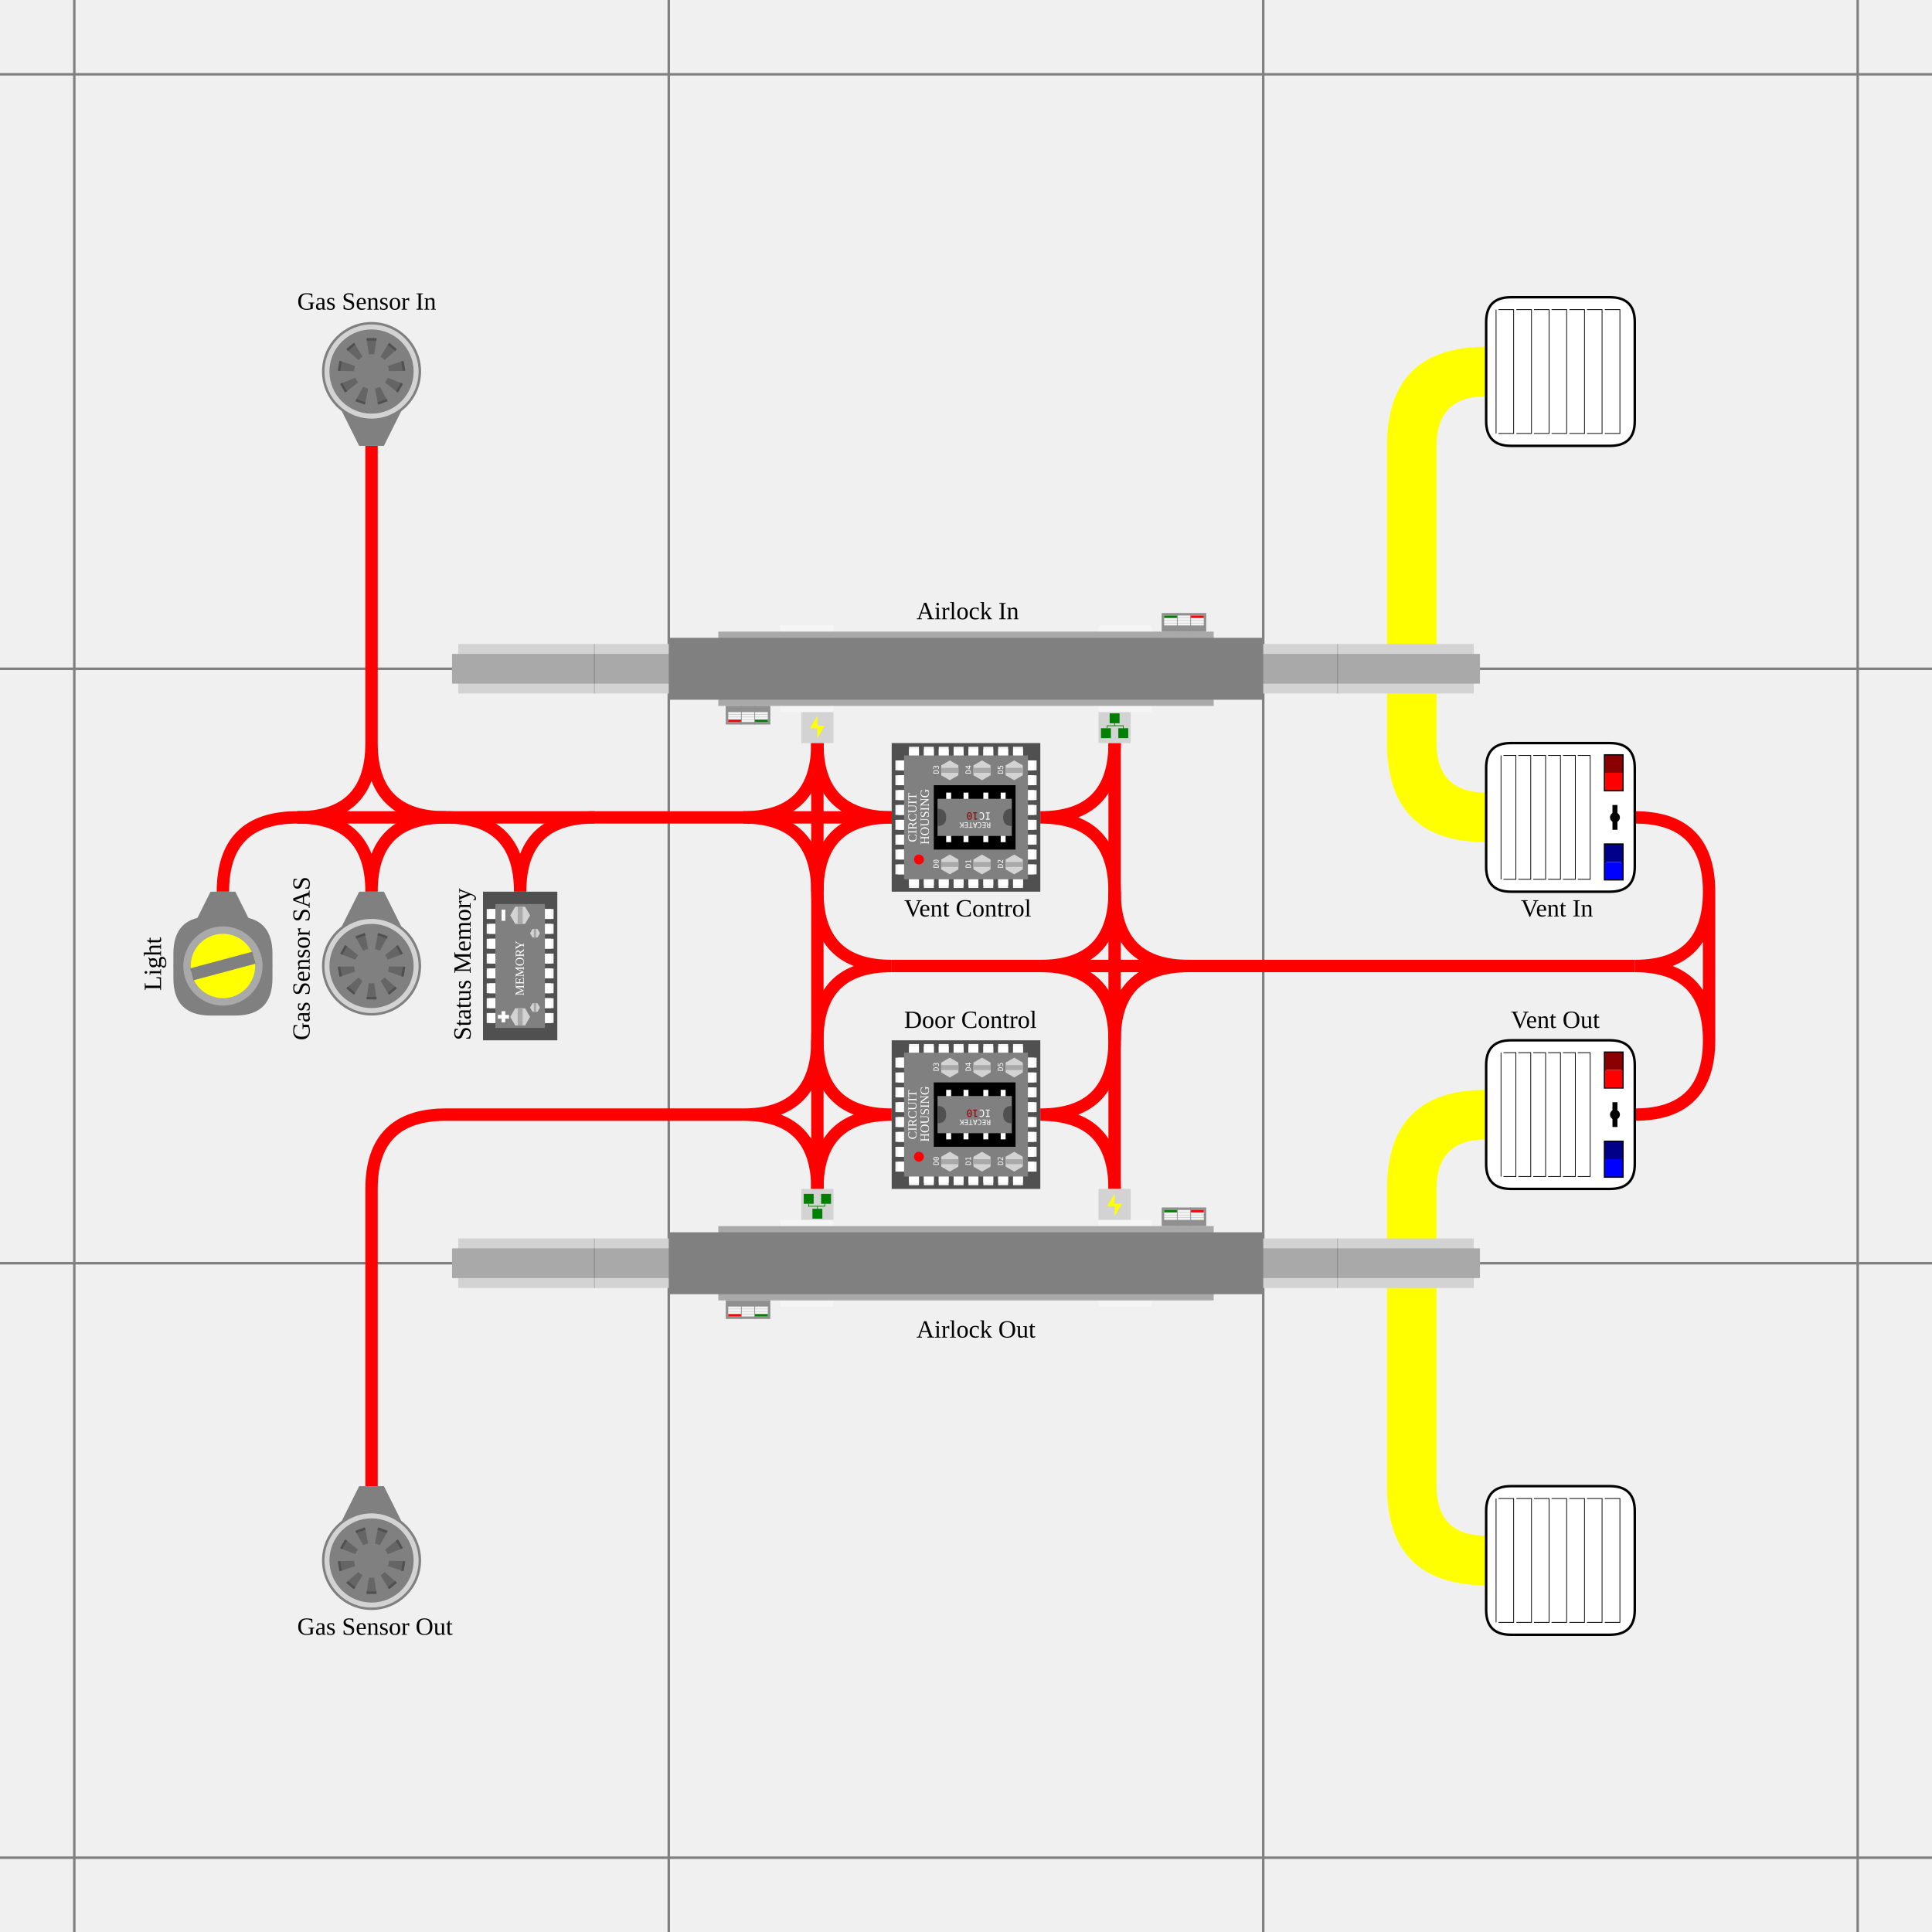
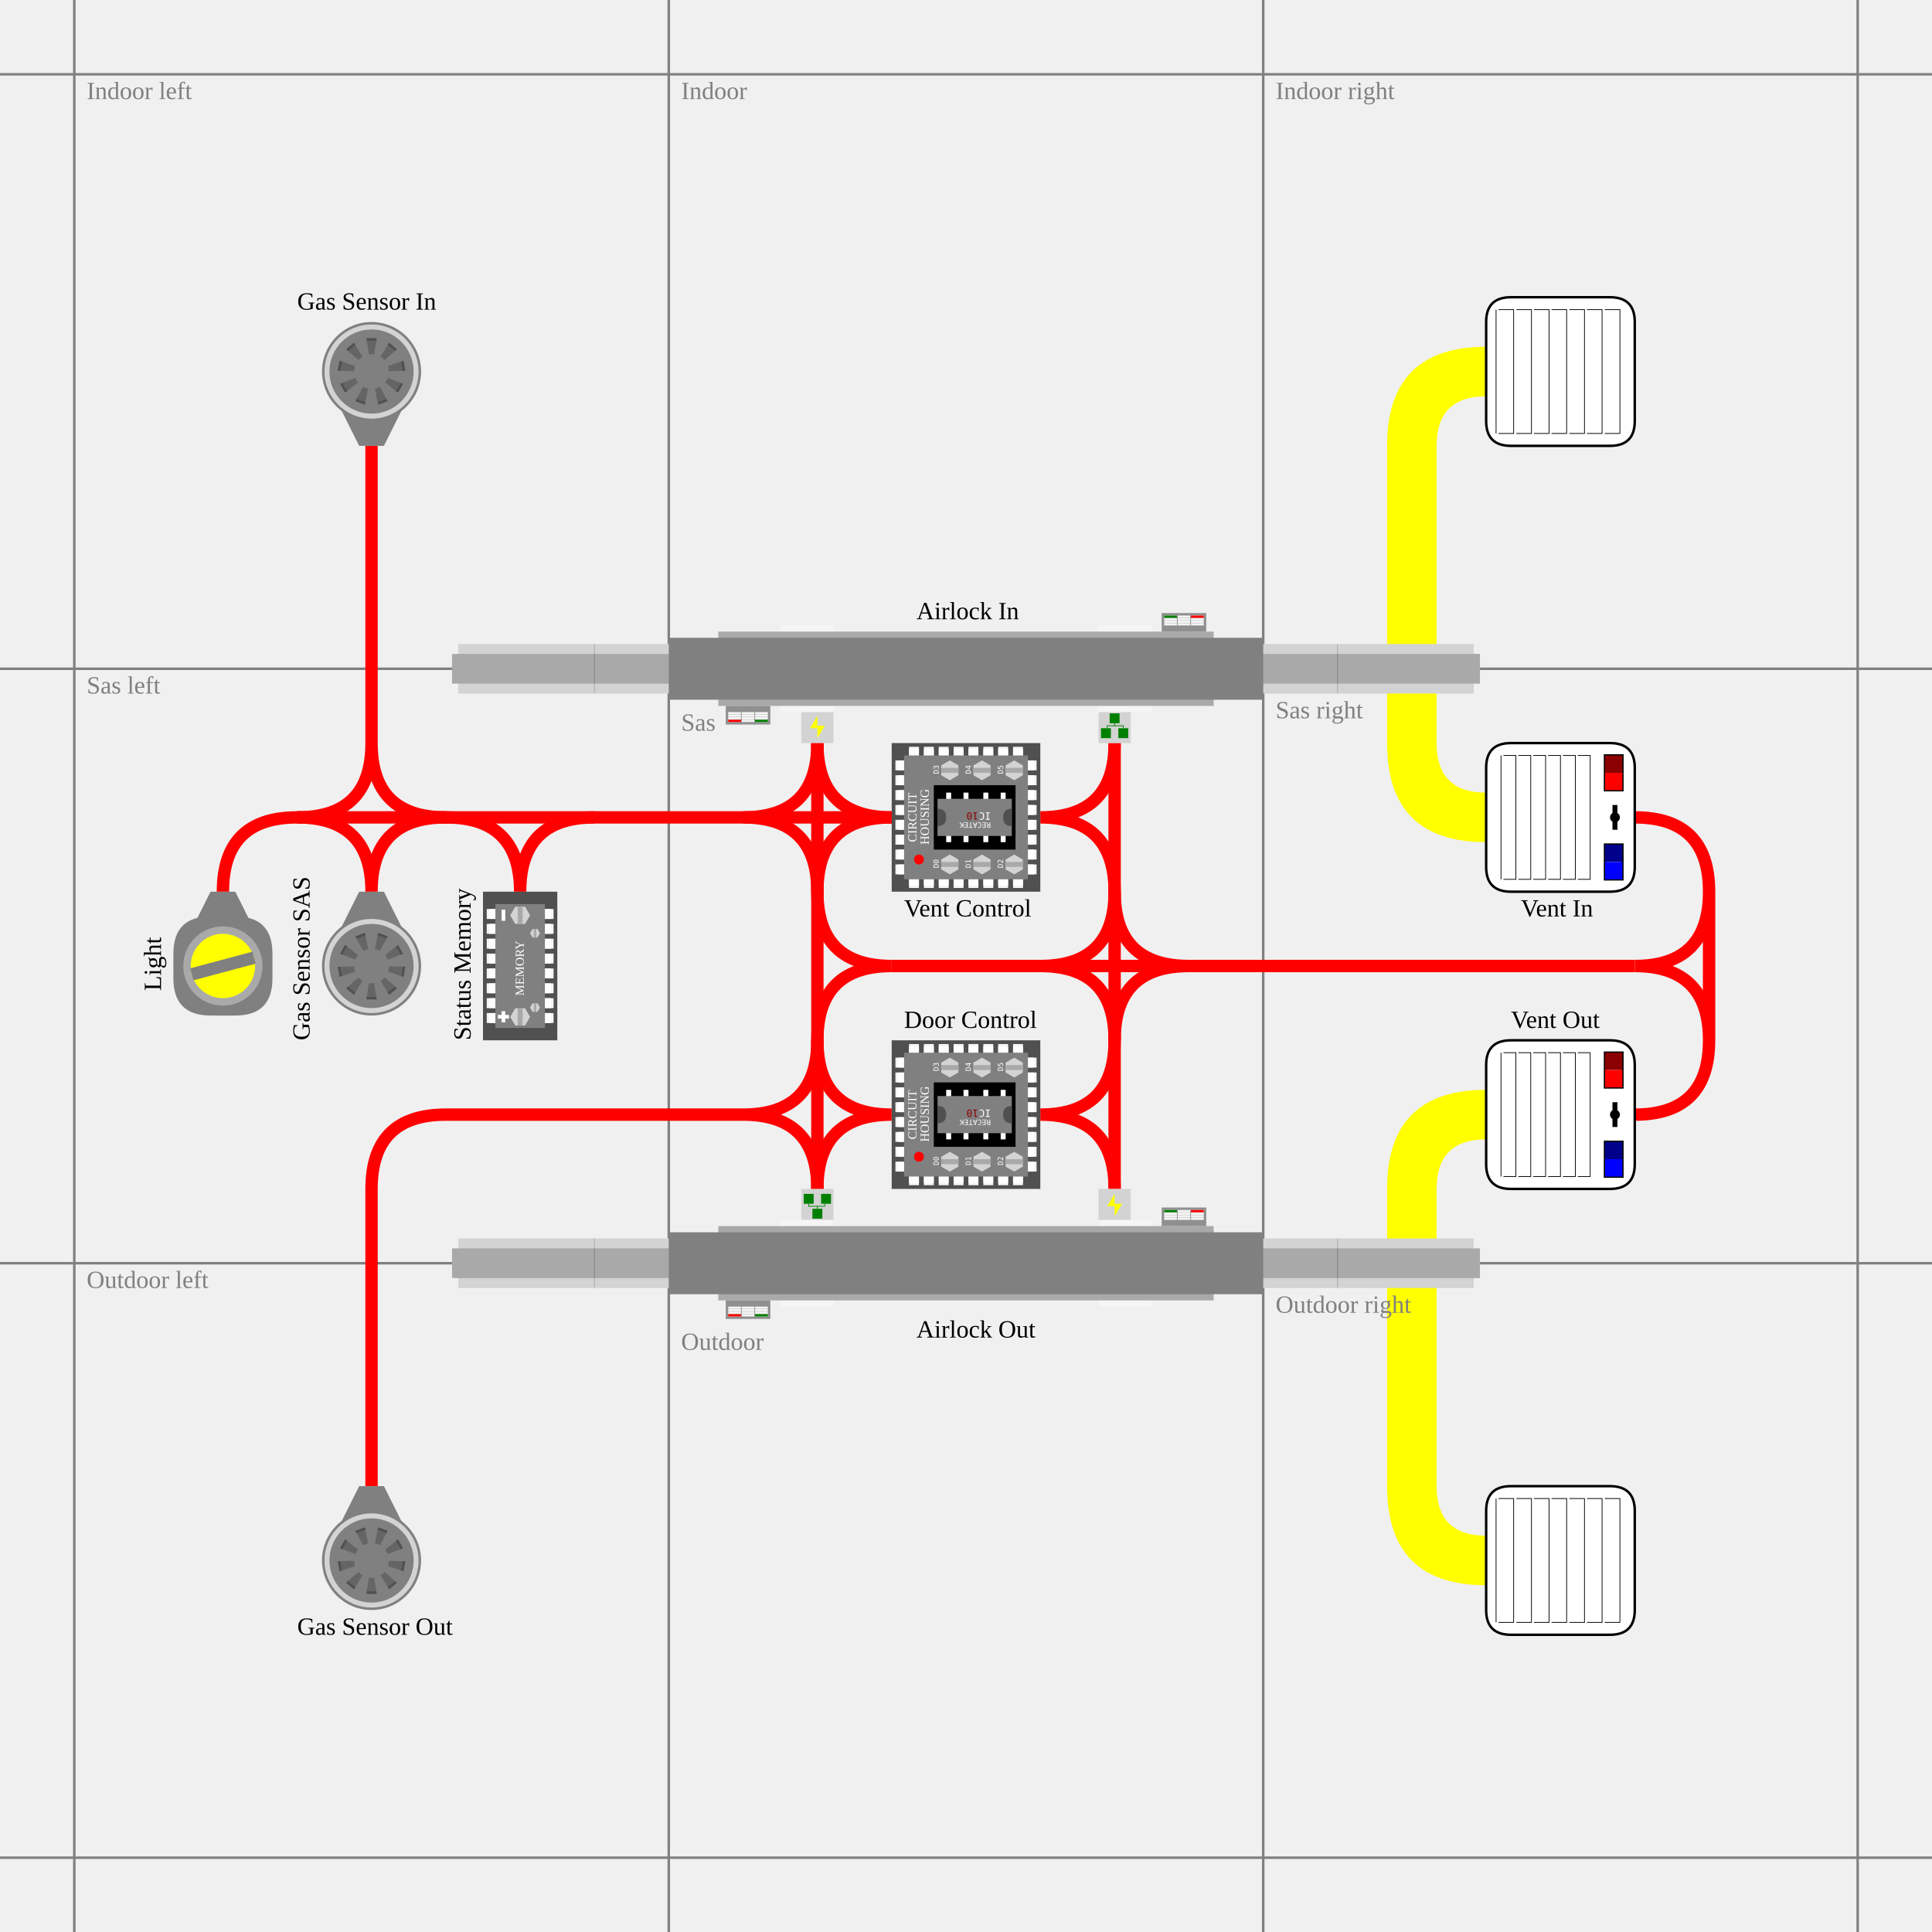
<svg xmlns="http://www.w3.org/2000/svg" version="1.1" width="780" height="780">
  <line x1="0" y1="30" x2="780" y2="30" stroke="grey" />
  <line x1="0" y1="270" x2="780" y2="270" stroke="grey" />
  <line x1="0" y1="510" x2="780" y2="510" stroke="grey" />
  <line x1="0" y1="750" x2="780" y2="750" stroke="grey" />
  <line x1="30" y1="0" x2="30" y2="780" stroke="grey" />
  <line x1="270" y1="0" x2="270" y2="780" stroke="grey" />
  <line x1="510" y1="0" x2="510" y2="780" stroke="grey" />
  <line x1="750" y1="0" x2="750" y2="780" stroke="grey" />
  <defs>
    <g id="ActiveVent">
      <path d="M 10 0 H 50 Q 60 0 60 10 V 50 Q 60 60 50 60 H 10 Q 0 60 0 50 V 10 Q 0 0 10 0" stroke="black" stroke-width="1" fill="white" />
      <rect width="14" height="7" x="5" y="5" stroke="black" fill="transparent" />
      <rect width="7" height="7" x="5" y="5" fill="darkred" />
      <rect width="7" height="7" x="12" y="5" fill="red" />
      <rect width="14" height="7" x="41" y="5" stroke="black" fill="transparent" />
      <rect width="7" height="7" x="41" y="5" fill="darkblue" />
      <rect width="7" height="7" x="48" y="5" fill="blue" />
      <line x1="25" y1="8" x2="35" y2="8" stroke="black" stroke-width="2" />
      <circle cx="30" cy="8" r="2" fill="black" />
      <path d="M 5 23 v -5 h 50 v 5" stroke="black" stroke-width="0.3" fill="transparent" />
      <path d="M 5 29 v -5 h 50 v 5" stroke="black" stroke-width="0.3" fill="transparent" />
      <path d="M 5 35 v -5 h 50 v 5" stroke="black" stroke-width="0.3" fill="transparent" />
      <path d="M 5 41 v -5 h 50 v 5" stroke="black" stroke-width="0.3" fill="transparent" />
      <path d="M 5 47 v -5 h 50 v 5" stroke="black" stroke-width="0.3" fill="transparent" />
      <path d="M 5 53 v -5 h 50 v 5" stroke="black" stroke-width="0.3" fill="transparent" />
      <path d="M 5 54 H 55" stroke="black" stroke-width="0.3" fill="transparent" />
    </g>
    <g id="GasSensor">
      <path d="M 10 30 L 25 60 L 35 60 L 50 30" fill="grey" />
      <circle cx="30" cy="30" r="20" fill="grey" />
      <circle cx="30" cy="30" r="19" fill="lightgrey" />
      <circle cx="30" cy="30" r="17" fill="grey" />
      <path d="M 28 17 L 30 30 L 32 17" transform="rotate(0 30,30)" fill="#656565" />
      <path d="M 28 17 L 30 30 L 32 17" transform="rotate(40 30,30)" fill="#656565" />
      <path d="M 28 17 L 30 30 L 32 17" transform="rotate(80 30,30)" fill="#656565" />
      <path d="M 28 17 L 30 30 L 32 17" transform="rotate(120 30,30)" fill="#656565" />
      <path d="M 28 17 L 30 30 L 32 17" transform="rotate(160 30,30)" fill="#656565" />
      <path d="M 28 17 L 30 30 L 32 17" transform="rotate(200 30,30)" fill="#656565" />
      <path d="M 28 17 L 30 30 L 32 17" transform="rotate(240 30,30)" fill="#656565" />
      <path d="M 28 17 L 30 30 L 32 17" transform="rotate(280 30,30)" fill="#656565" />
      <path d="M 28 17 L 30 30 L 32 17" transform="rotate(320 30,30)" fill="#656565" />
      <line x1="28" y1="17" x2="32" y2="17" transform="rotate(0 30,30)" stroke="#505050" />
      <line x1="28" y1="17" x2="32" y2="17" transform="rotate(40 30,30)" stroke="#505050" />
      <line x1="28" y1="17" x2="32" y2="17" transform="rotate(80 30,30)" stroke="#505050" />
      <line x1="28" y1="17" x2="32" y2="17" transform="rotate(120 30,30)" stroke="#505050" />
      <line x1="28" y1="17" x2="32" y2="17" transform="rotate(160 30,30)" stroke="#505050" />
      <line x1="28" y1="17" x2="32" y2="17" transform="rotate(200 30,30)" stroke="#505050" />
      <line x1="28" y1="17" x2="32" y2="17" transform="rotate(240 30,30)" stroke="#505050" />
      <line x1="28" y1="17" x2="32" y2="17" transform="rotate(280 30,30)" stroke="#505050" />
      <line x1="28" y1="17" x2="32" y2="17" transform="rotate(320 30,30)" stroke="#505050" />
      <circle cx="30" cy="30" r="7" fill="grey" />
    </g>
    <g id="ICHousing">
      <rect width="60" height="60" x="0" y="0" fill="#505050" />
      <rect width="4" height="57" x="7" y="1.5" fill="whitesmoke" />
      <rect width="4" height="57" x="13" y="1.5" fill="whitesmoke" />
      <rect width="4" height="57" x="19" y="1.5" fill="whitesmoke" />
      <rect width="4" height="57" x="25" y="1.5" fill="whitesmoke" />
      <rect width="4" height="57" x="31" y="1.5" fill="whitesmoke" />
      <rect width="4" height="57" x="37" y="1.5" fill="whitesmoke" />
      <rect width="4" height="57" x="43" y="1.5" fill="whitesmoke" />
      <rect width="4" height="57" x="49" y="1.5" fill="whitesmoke" />
      <rect width="4" height="55" x="7" y="2.5" fill="white" />
      <rect width="4" height="55" x="13" y="2.5" fill="white" />
      <rect width="4" height="55" x="19" y="2.5" fill="white" />
      <rect width="4" height="55" x="25" y="2.5" fill="white" />
      <rect width="4" height="55" x="31" y="2.5" fill="white" />
      <rect width="4" height="55" x="37" y="2.5" fill="white" />
      <rect width="4" height="55" x="43" y="2.5" fill="white" />
      <rect width="4" height="55" x="49" y="2.5" fill="white" />
      <rect width="57" height="4" x="1.5" y="7" fill="whitesmoke" />
      <rect width="57" height="4" x="1.5" y="13" fill="whitesmoke" />
      <rect width="57" height="4" x="1.5" y="19" fill="whitesmoke" />
      <rect width="57" height="4" x="1.5" y="25" fill="whitesmoke" />
      <rect width="57" height="4" x="1.5" y="31" fill="whitesmoke" />
      <rect width="57" height="4" x="1.5" y="37" fill="whitesmoke" />
      <rect width="57" height="4" x="1.5" y="43" fill="whitesmoke" />
      <rect width="57" height="4" x="1.5" y="49" fill="whitesmoke" />
      <rect width="55" height="4" x="2.5" y="7" fill="white" />
      <rect width="55" height="4" x="2.5" y="13" fill="white" />
      <rect width="55" height="4" x="2.5" y="19" fill="white" />
      <rect width="55" height="4" x="2.5" y="25" fill="white" />
      <rect width="55" height="4" x="2.5" y="31" fill="white" />
      <rect width="55" height="4" x="2.5" y="37" fill="white" />
      <rect width="55" height="4" x="2.5" y="43" fill="white" />
      <rect width="55" height="4" x="2.5" y="49" fill="white" />
      <rect width="50" height="50" x="5" y="5" fill="grey" />
      <circle cx="13" cy="11" r="2" fill="red" />
      <text x="20" y="10" font-size="5" fill="white">CIRCUIT</text>
      <text x="19" y="15" font-size="5" fill="white">HOUSING</text>
      <path d="M 9 20 l 4 0 l 2 3.46 l -2 3.46 l -4 0 l -2 -3.46 l 2 -3.46" fill="lightgrey" />
      <rect width="2" height="7" x="10" y="20" fill="darkgrey" />
      <text x="9.5" y="19" font-size="3" fill="white" font-family="monospace">D0</text>
      <path d="M 9 33 l 4 0 l 2 3.46 l -2 3.46 l -4 0 l -2 -3.46 l 2 -3.46" fill="lightgrey" />
      <rect width="2" height="7" x="10" y="33" fill="darkgrey" />
      <text x="9.5" y="32" font-size="3" fill="white" font-family="monospace">D1</text>
      <path d="M 9 46 l 4 0 l 2 3.46 l -2 3.46 l -4 0 l -2 -3.46 l 2 -3.46" fill="lightgrey" />
      <rect width="2" height="7" x="10" y="46" fill="darkgrey" />
      <text x="9.5" y="45" font-size="3" fill="white" font-family="monospace">D2</text>
      <path d="M 47 20 l 4 0 l 2 3.46 l -2 3.46 l -4 0 l -2 -3.46 l 2 -3.46" fill="lightgrey" />
      <rect width="2" height="7" x="48" y="20" fill="darkgrey" />
      <text x="47.5" y="19" font-size="3" fill="white" font-family="monospace">D3</text>
      <path d="M 47 33 l 4 0 l 2 3.46 l -2 3.46 l -4 0 l -2 -3.46 l 2 -3.46" fill="lightgrey" />
      <rect width="2" height="7" x="48" y="33" fill="darkgrey" />
      <text x="47.5" y="32" font-size="3" fill="white" font-family="monospace">D4</text>
      <path d="M 47 46 l 4 0 l 2 3.46 l -2 3.46 l -4 0 l -2 -3.46 l 2 -3.46" fill="lightgrey" />
      <rect width="2" height="7" x="48" y="46" fill="darkgrey" />
      <text x="47.5" y="45" font-size="3" fill="white" font-family="monospace">D5</text>
      <rect width="26" height="33" x="17" y="17" fill="black" />
      <rect width="20" height="2" x="20" y="22" fill="white" />
      <rect width="20" height="2" x="20" y="29" fill="white" />
      <rect width="20" height="2" x="20" y="37" fill="white" />
      <rect width="20" height="2" x="20" y="44" fill="white" />
      <rect width="15" height="30" x="22.5" y="18.5" fill="grey" />
      <path d="M 26.5 18.5 q 0 3.5 3.5 3.5 q 3.5 0 3.5 -3.5" fill="#505050" />
      <path d="M 26.5 48.5 q 0 -3.5 3.5 -3.5 q 3.5 0 3.5 3.5" fill="#505050" />
      <text x="28" y="40" transform="rotate(-90 28,40)" font-size="3" fill="white" font-family="monospace">RECATEK</text>
      <text x="32" y="40" transform="rotate(-90 32,40)" font-size="4" fill="white" font-family="monospace">IC</text>
      <text x="32" y="35" transform="rotate(-90 32,35)" font-size="4" fill="darkred" font-family="monospace">10</text>
    </g>
    <g id="Memory">
      <rect width="60" height="30" x="0" y="15" fill="#505050" />
      <rect width="4" height="27" x="7" y="16.5" fill="whitesmoke" />
      <rect width="4" height="27" x="13" y="16.5" fill="whitesmoke" />
      <rect width="4" height="27" x="19" y="16.5" fill="whitesmoke" />
      <rect width="4" height="27" x="25" y="16.5" fill="whitesmoke" />
      <rect width="4" height="27" x="31" y="16.5" fill="whitesmoke" />
      <rect width="4" height="27" x="37" y="16.5" fill="whitesmoke" />
      <rect width="4" height="27" x="43" y="16.5" fill="whitesmoke" />
      <rect width="4" height="27" x="49" y="16.5" fill="whitesmoke" />
      <rect width="4" height="25" x="7" y="17.5" fill="white" />
      <rect width="4" height="25" x="13" y="17.5" fill="white" />
      <rect width="4" height="25" x="19" y="17.5" fill="white" />
      <rect width="4" height="25" x="25" y="17.5" fill="white" />
      <rect width="4" height="25" x="31" y="17.5" fill="white" />
      <rect width="4" height="25" x="37" y="17.5" fill="white" />
      <rect width="4" height="25" x="43" y="17.5" fill="white" />
      <rect width="4" height="25" x="49" y="17.5" fill="white" />
      <rect width="50" height="20" x="5" y="20" fill="grey" />
      <text x="18" y="31.5" font-size="5" fill="white">MEMORY</text>
      <rect width="1.5" height="4.5" x="8.75" y="21" fill="white" />
      <rect width="4.5" height="1.5" x="7.25" y="22.5" fill="white" />
      <rect width="4.5" height="1.5" x="48.25" y="22.5" fill="white" />
      <path d="M 6 28 l 3.46 -2 l 3.46 2 l 0 4 l -3.46 2 l -3.46 -2 l 0 -4" fill="lightgrey" />
      <rect width="7" height="2" x="6" y="29" fill="darkgrey" />
      <path d="M 47 28 l 3.46 -2 l 3.46 2 l 0 4 l -3.46 2 l -3.46 -2 l 0 -4" fill="lightgrey" />
      <rect width="7" height="2" x="47" y="29" fill="darkgrey" />
      <path d="M 11.5 35 l 1.73 -1 l 1.73 1 l 0 2 l -1.73 1 l -1.73 -1 l 0 -2" fill="lightgrey" />
      <rect width="3.5" height="1" x="11.5" y="35.5" fill="darkgrey" />
      <path d="M 41.5 35 l 1.73 -1 l 1.73 1 l 0 2 l -1.73 1 l -1.73 -1 l 0 -2" fill="lightgrey" />
      <rect width="3.5" height="1" x="41.5" y="35.5" fill="darkgrey" />
    </g>
    <g id="FlashingLight">
      <path d="M 10 30 L 25 60 L 35 60 L 50 30" fill="grey" />
      <path d="M 30 10 l 5 0 q 15 0 15 15 l 0 10 q 0 15 -15 15 l -10 0 q -15 0 -15 -15 l 0 -10 q 0 -15 15 -15 l 5 0" fill="grey" />
      <circle cx="30" cy="30" r="16" fill="darkgrey" />
      <circle cx="30" cy="30" r="13" fill="yellow" />
      <rect width="26" height="5" x="17" y="27.5" transform="rotate(-15 30,30)" fill="grey" />
    </g>
    <g id="PassiveVent">
      <path d="M 10 0 H 50 Q 60 0 60 10 V 50 Q 60 60 50 60 H 10 Q 0 60 0 50 V 10 Q 0 0 10 0" stroke="black" stroke-width="1" fill="white" />
      <path d="M 5 12.1 v -6.1 h 50 v 6.1" stroke="black" stroke-width="0.3" fill="transparent" />
      <path d="M 5 19.3 v -6.1 h 50 v 6.1" stroke="black" stroke-width="0.3" fill="transparent" />
      <path d="M 5 26.4 v -6.1 h 50 v 6.1" stroke="black" stroke-width="0.3" fill="transparent" />
      <path d="M 5 33.6 v -6.1 h 50 v 6.1" stroke="black" stroke-width="0.3" fill="transparent" />
      <path d="M 5 40.7 v -6.1 h 50 v 6.1" stroke="black" stroke-width="0.3" fill="transparent" />
      <path d="M 5 47.8 v -6.1 h 50 v 6.1" stroke="black" stroke-width="0.3" fill="transparent" />
      <path d="M 5 55 v -6.1 h 50 v 6.1" stroke="black" stroke-width="0.3" fill="transparent" />
      <path d="M 5 56 H 55" stroke="black" stroke-width="0.3" fill="transparent" />
    </g>
    <g id="Airlock">
      <defs>
        <g id="Pad">
          <rect width="18" height="7.5" x="0" y="0" fill="#909090" />
          <rect width="16" height="4" x="1" y="2.5" fill="whitesmoke" />
          <rect width="5.3" height="1" x="1" y="5.5" fill="red" />
          <rect width="5.3" height="1" x="11.7" y="5.5" fill="green" />
          <line x1="6.3" y1="0" x2="6.3" y2="7.5" stroke-width="0.3" stroke="#909090" />
          <line x1="11.7" y1="0" x2="11.7" y2="7.5" stroke-width="0.3" stroke="#909090" />
          <line x1="0" y1="3.5" x2="18" y2="3.5" stroke-width="0.1" stroke="#909090" />
          <line x1="0" y1="4.5" x2="18" y2="4.5" stroke-width="0.1" stroke="#909090" />
          <line x1="0" y1="5.5" x2="18" y2="5.5" stroke-width="0.1" stroke="#909090" />
        </g>
      </defs>
      <rect width="13" height="13" x="143.5" y="0" fill="lightgrey" />
      <rect width="13" height="13" x="263.5" y="0" fill="lightgrey" />
      <path d="M 270 2 l -3 5 h 3 v 4 l 3 -5 h -3 v -4" fill="yellow" />
      <rect width="4" height="4" x="144.5" y="2" fill="green" />
      <rect width="4" height="4" x="151.5" y="2" fill="green" />
      <rect width="4" height="4" x="148" y="8" fill="green" />
      <path d="M 146.5 6 v 1 h 6.5 v -1 M 150 8 v -1" stroke-width="0.3" stroke="green" fill="transparent" />
      <rect width="21.5" height="35" x="135" y="12.5" fill="whitesmoke" />
      <rect width="21.5" height="35" x="263.5" y="12.5" fill="whitesmoke" />
      <rect width="200" height="30" x="110" y="15" fill="darkgrey" />
      <use href="#Pad" transform="rotate(0 122,45)" x="113" y="45" />
      <use href="#Pad" transform="rotate(180 298,15)" x="289" y="15" />
      <rect width="410" height="20" x="5" y="20" fill="lightgrey" />
      <line x1="60" y1="20" x2="60" y2="40" stroke-width="0.3" stroke="darkgrey" />
      <line x1="360" y1="20" x2="360" y2="40" stroke-width="0.3" stroke="darkgrey" />
      <rect width="415" height="12" x="2.5" y="24" fill="darkgrey" />
      <line x1="60" y1="24" x2="60" y2="36" stroke-width="0.3" stroke="#808080" />
      <line x1="360" y1="24" x2="360" y2="36" stroke-width="0.3" stroke="#808080" />
      <rect width="240" height="25" x="90" y="17.5" fill="grey" />
    </g>
  </defs>
  <g stroke="red" stroke-width="5" fill="transparent">
    <path d="M 90 360 q 0 -30 30 -30 q 30 0 30 30 q 0 -30 30 -30 q 30 0 30 30 q 0 -30 30 -30" />
    <path d="M 330 300 q 0 30 -30 30 q 30 0 30 30" />
    <path d="M 120 330 h 240" />
    <path d="M 330 300 v 180 M 450 300 v 180 M 360 390 h 300" />
    <path d="M 450 360 q 0 30 30 30 q -30 0 -30 30" />
    <path d="M 330 300 q 0 30 30 30 q -30 0 -30 30 q 0 30 30 30 q -30 0 -30 30 q 0 30 30 30 q -30 0 -30 30" />
    <path d="M 450 300 q 0 30 -30 30 q 30 0 30 30 q 0 30 -30 30 q 30 0 30 30 q 0 30 -30 30 q 30 0 30 30" />
    <path d="M 660 330 q 30 0 30 30 q 0 30 -30 30 q 30 0 30 30 q 0 30 -30 30 M 690 360 v 60" />
    <path d="M 150 180 v 120 q 0 30 30 30 m -30 -30 q 0 30 -30 30" />
    <path d="M 150 600 v -120 q 0 -30 30 -30 h 120 q 30 0 30 -30 m -30 30 q 30 0 30 30" />
  </g>
  <path d="M 600 140 q -40 0 -40 40 v 120 q 0 40 40 40 v -20 q -20 0 -20 -20 v -120 q 0 -20 20 -20 v -20" fill="yellow" />
  <path d="M 600 440 q -40 0 -40 40 v 120 q 0 40 40 40 v -20 q -20 0 -20 -20 v -120 q 0 -20 20 -20 v -20" fill="yellow" />
  <use href="#ActiveVent" transform="rotate(90 630,330)" x="600" y="300" />
  <use href="#ActiveVent" transform="rotate(90 630,450)" x="600" y="420" />
  <use href="#PassiveVent" transform="rotate(90 630,150)" x="600" y="120" />
  <use href="#PassiveVent" transform="rotate(90 630,630)" x="600" y="600" />
  <use href="#Memory" transform="rotate(-90 210,390)" x="180" y="360" />
  <use href="#GasSensor" transform="rotate(180 150,390)" x="120" y="360" />
  <use href="#FlashingLight" transform="rotate(180 90,390)" x="60" y="360" />
  <use href="#GasSensor" transform="rotate(0 150,150)" x="120" y="120" />
  <use href="#GasSensor" transform="rotate(180 150,630)" x="120" y="600" />
  <use href="#ICHousing" transform="rotate(-90 390,330)" x="360" y="300" />
  <use href="#ICHousing" transform="rotate(-90 390,450)" x="360" y="420" />
  <use href="#Airlock" transform="rotate(180 390,270)" x="180" y="240" />
  <use href="#Airlock" transform="rotate(0 390,510)" x="180" y="480" />
  <g font-size="10">
    <text x="614" y="370" transform="rotate(0 630,330)">Vent In</text>
    <text x="610" y="415" transform="rotate(0 630,450)">Vent Out</text>
    <text x="370" y="250" transform="rotate(0 390,510)">Airlock In</text>
    <text x="370" y="540" transform="rotate(0 390,270)">Airlock Out</text>
    <text x="365" y="370" transform="rotate(0 390,330)">Vent Control</text>
    <text x="365" y="415" transform="rotate(0 390,450)">Door Control</text>
    <text x="80" y="365" transform="rotate(-90 90,390)">Light</text>
    <text x="120" y="365" transform="rotate(-90 150,390)">Gas Sensor SAS</text>
    <text x="180" y="370" transform="rotate(-90 210,390)">Status Memory</text>
    <text x="120" y="125" transform="rotate(0 150,150)">Gas Sensor In</text>
    <text x="120" y="660" transform="rotate(0 150,630)">Gas Sensor Out</text>
+     <g fill="grey">
+       <text x="35" y="40">Indoor left</text>
+       <text x="275" y="40">Indoor</text>
+       <text x="515" y="40">Indoor right</text>
+       <text x="35" y="280">Sas left</text>
+       <text x="275" y="295">Sas</text>
+       <text x="515" y="290">Sas right</text>
+       <text x="35" y="520">Outdoor left</text>
+       <text x="275" y="545">Outdoor</text>
+       <text x="515" y="530">Outdoor right</text>
+     </g>
  </g>
</svg>
